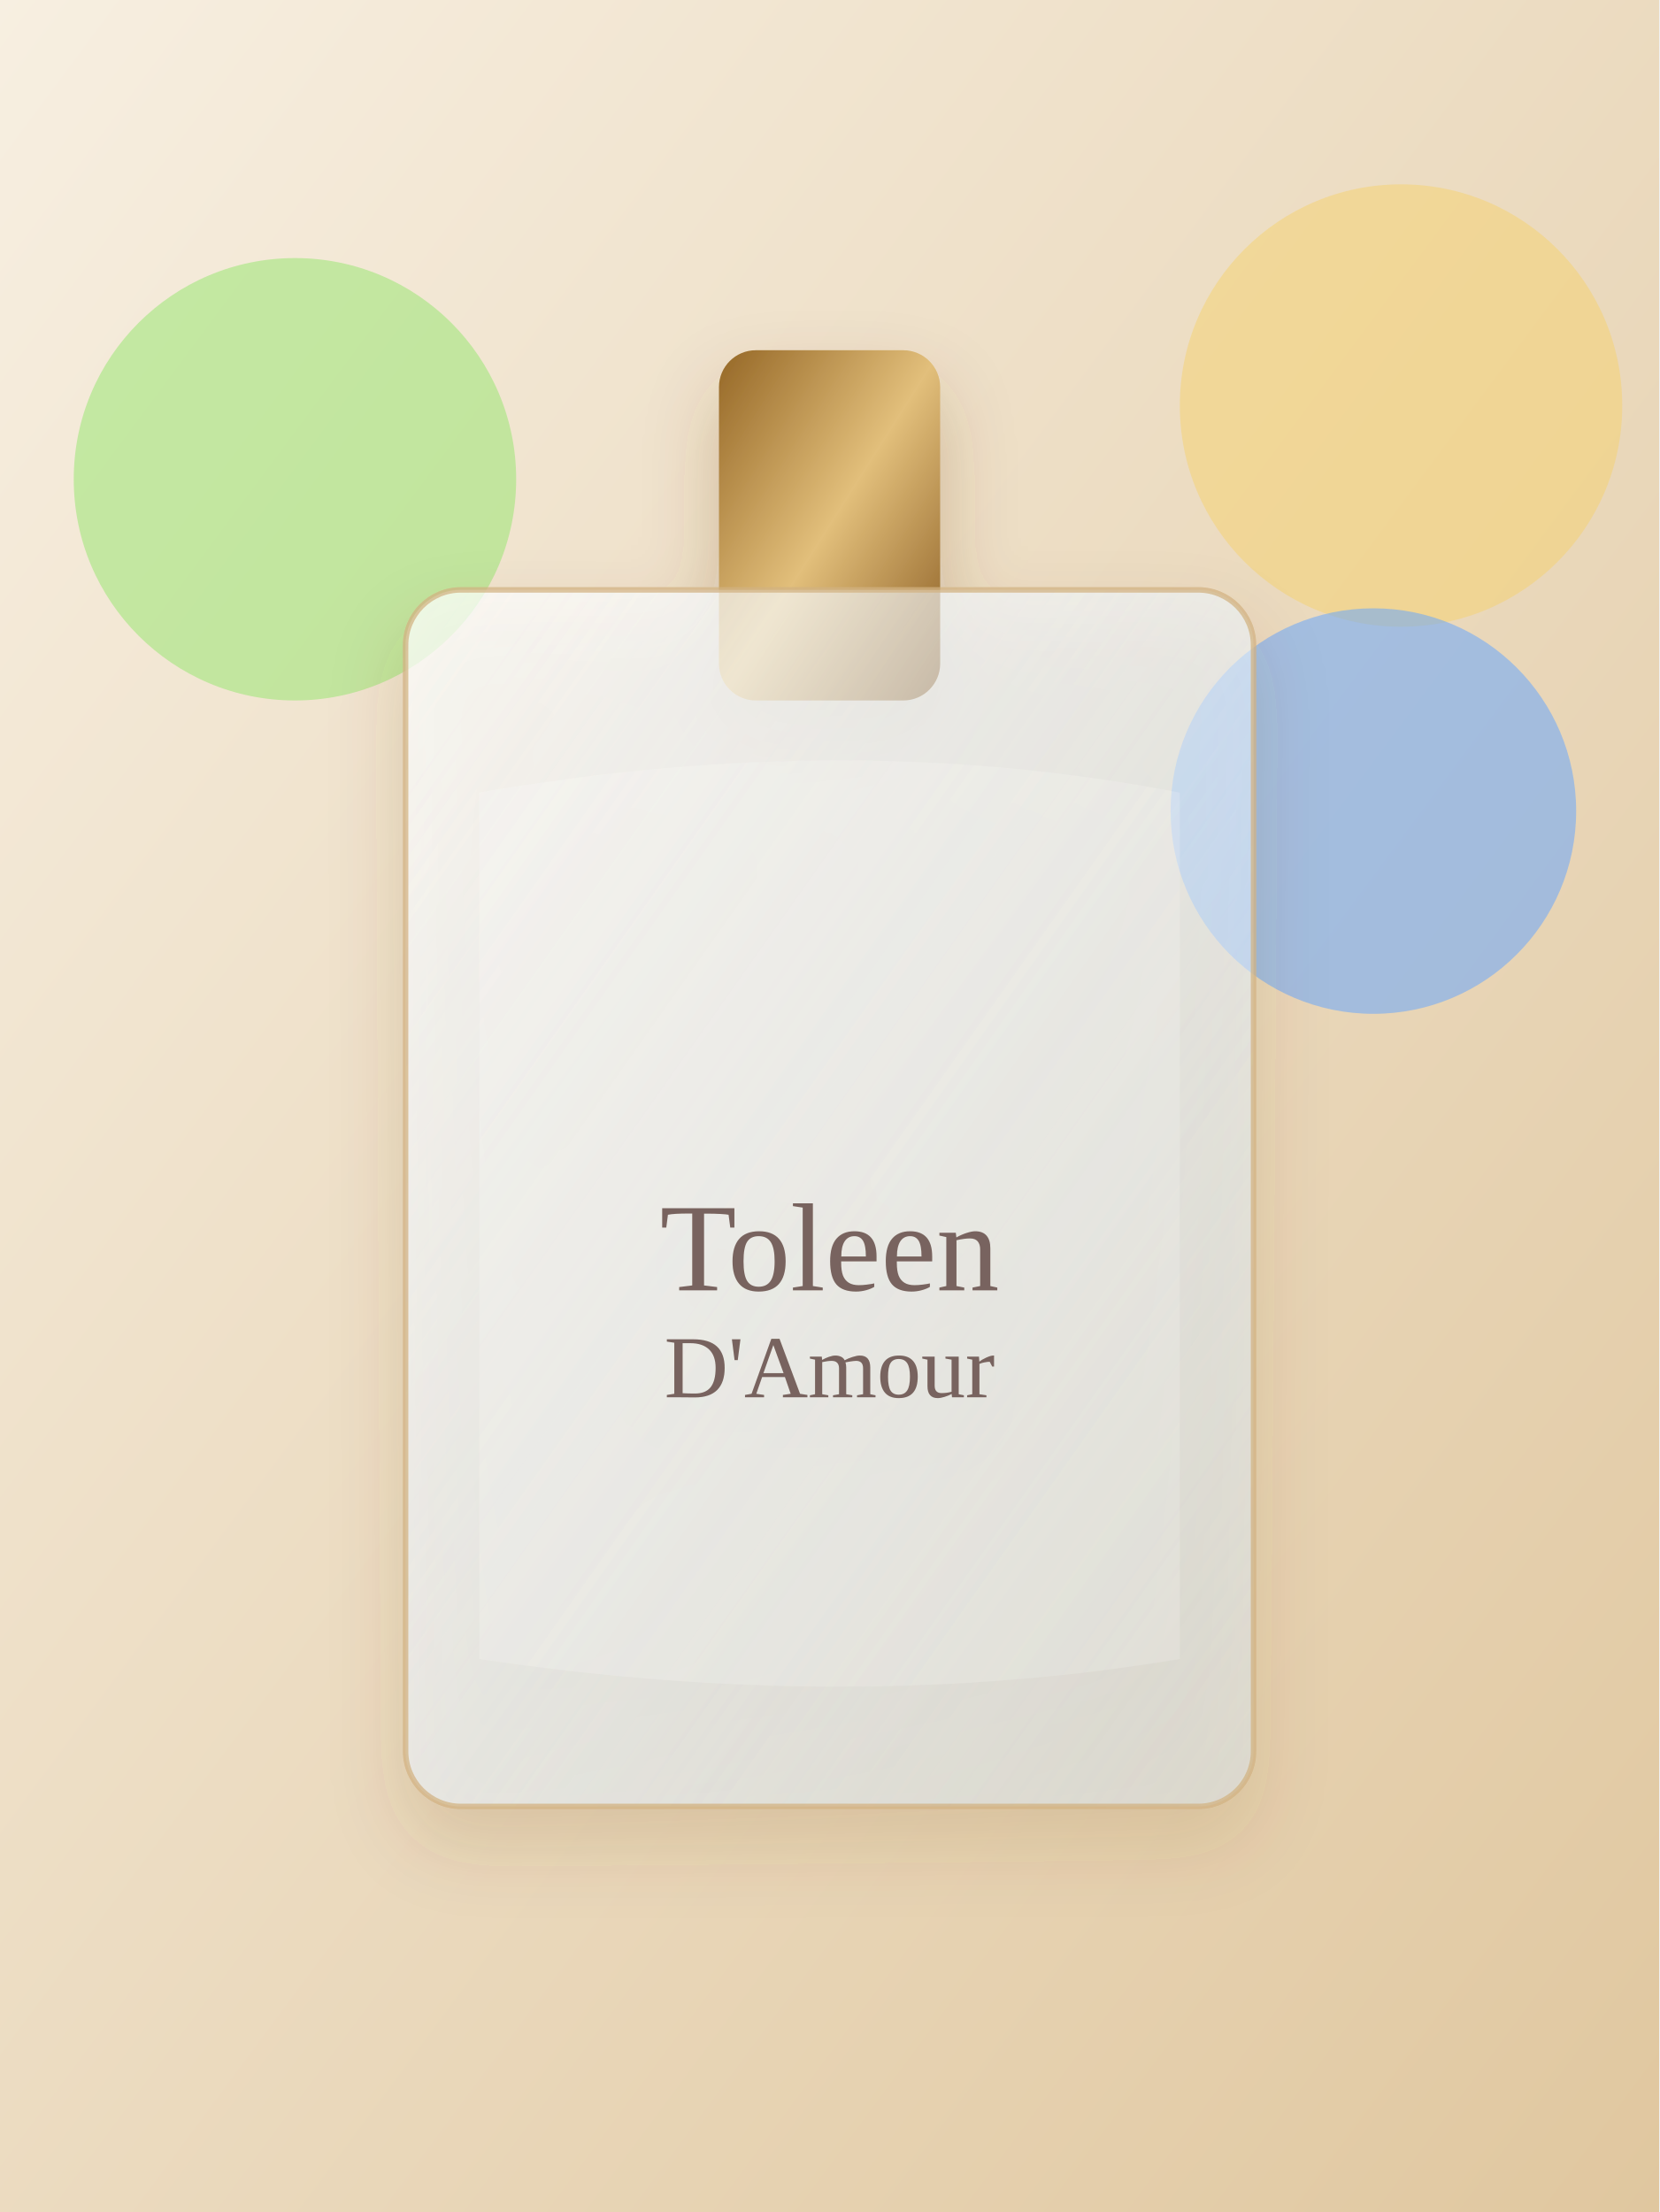
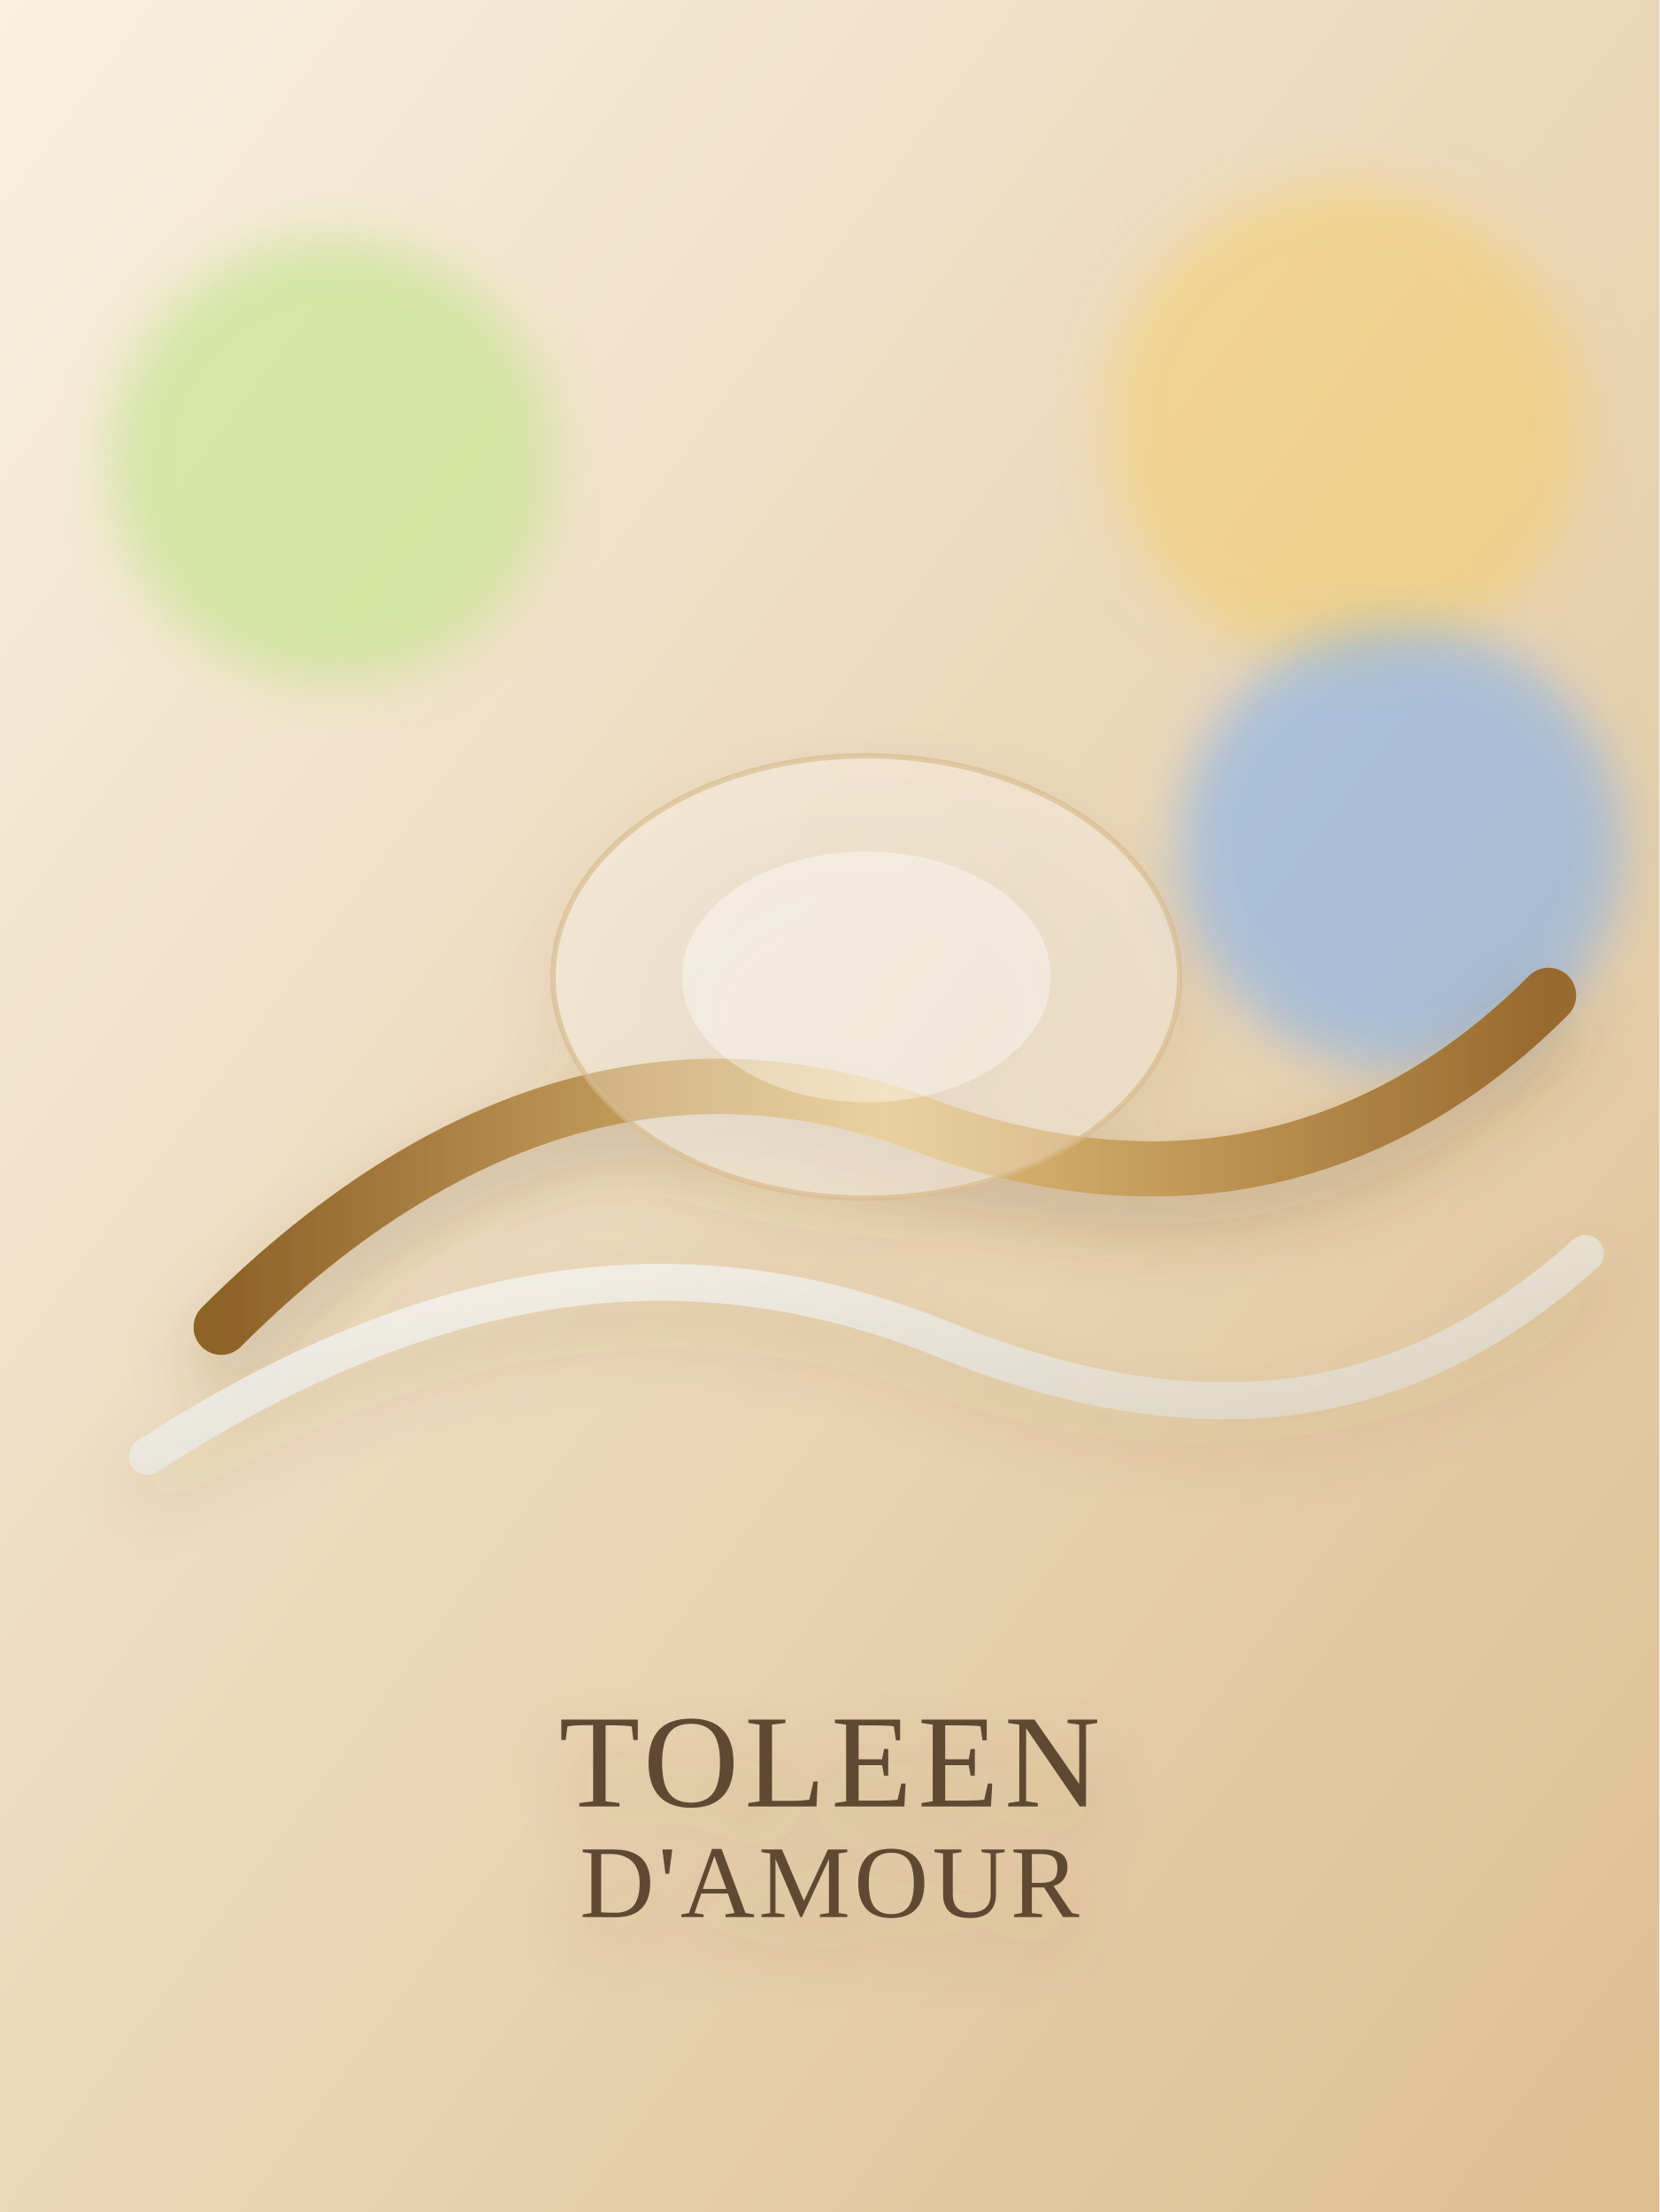
- <svg xmlns="http://www.w3.org/2000/svg" viewBox="0 0 900 1200" role="img" aria-label="Perfume detail illustration">
+ <svg xmlns="http://www.w3.org/2000/svg" viewBox="0 0 900 1200" role="img" aria-label="Abstract perfume detail artwork">
  <defs>
    <linearGradient id="bg" x1="0" y1="0" x2="1" y2="1">
-       <stop offset="0%" stop-color="#f7efe1" />
-       <stop offset="100%" stop-color="#e0c79f" />
+       <stop offset="0%" stop-color="#f8f0e1" />
+       <stop offset="100%" stop-color="#ddbe90" />
    </linearGradient>
-     <linearGradient id="cap" x1="0" y1="0" x2="1" y2="1">
-       <stop offset="0%" stop-color="#956726" />
-       <stop offset="50%" stop-color="#e2bf7b" />
-       <stop offset="100%" stop-color="#86581f" />
+     <linearGradient id="gold" x1="0" y1="0" x2="1" y2="0">
+       <stop offset="0%" stop-color="#8f6228" />
+       <stop offset="50%" stop-color="#e2be7a" />
+       <stop offset="100%" stop-color="#996a2e" />
    </linearGradient>
-     <linearGradient id="glass" x1="0" y1="0" x2="1" y2="1">
-       <stop offset="0%" stop-color="#ffffff" stop-opacity="0.72" />
-       <stop offset="100%" stop-color="#d7ecff" stop-opacity="0.4" />
+     <linearGradient id="mist" x1="0" y1="0" x2="1" y2="1">
+       <stop offset="0%" stop-color="#ffffff" stop-opacity="0.7" />
+       <stop offset="100%" stop-color="#d2e7f7" stop-opacity="0.3" />
    </linearGradient>
+     <filter id="glow">
+       <feGaussianBlur stdDeviation="14" />
+     </filter>
    <filter id="shadow" x="-30%" y="-30%" width="160%" height="170%">
-       <feDropShadow dx="0" dy="20" stdDeviation="20" flood-color="#684621" flood-opacity="0.24" />
+       <feDropShadow dx="0" dy="18" stdDeviation="18" flood-color="#61401e" flood-opacity="0.23" />
    </filter>
  </defs>
  <rect width="900" height="1200" fill="url(#bg)" />
-   <circle cx="160" cy="260" r="120" fill="#9be675" fill-opacity="0.55" />
-   <circle cx="760" cy="220" r="120" fill="#f6d26e" fill-opacity="0.5" />
-   <circle cx="745" cy="440" r="110" fill="#65a5ff" fill-opacity="0.52" />
+   <circle cx="180" cy="250" r="120" fill="#b7e575" fill-opacity="0.5" filter="url(#glow)" />
+   <circle cx="730" cy="230" r="130" fill="#f4ce67" fill-opacity="0.5" filter="url(#glow)" />
+   <circle cx="760" cy="460" r="120" fill="#66a9ff" fill-opacity="0.48" filter="url(#glow)" />
  <g filter="url(#shadow)">
-     <rect x="390" y="190" width="120" height="190" rx="20" fill="url(#cap)" />
-     <rect x="220" y="320" width="460" height="660" rx="30" fill="url(#glass)" stroke="#d1b282" stroke-opacity="0.72" stroke-width="3" />
-     <path d="M260 430 Q460 395 640 430 L640 900 Q460 930 260 900 Z" fill="#fff" fill-opacity="0.16" />
-     <text x="450" y="700" text-anchor="middle" font-family="Georgia, Times New Roman, serif" font-size="68" fill="#78645e">Toleen</text>
-     <text x="450" y="758" text-anchor="middle" font-family="Georgia, Times New Roman, serif" font-size="48" fill="#78645e">D'Amour</text>
+     <path d="M120 720 C250 590 380 565 500 610 C620 655 740 640 840 540" stroke="url(#gold)" stroke-width="30" stroke-linecap="round" fill="none" />
+     <path d="M80 790 C250 680 390 675 520 730 C650 780 760 770 860 680" stroke="url(#mist)" stroke-width="20" stroke-linecap="round" fill="none" />
+     <ellipse cx="470" cy="530" rx="170" ry="120" fill="#fff" fill-opacity="0.28" stroke="#d6b889" stroke-opacity="0.62" stroke-width="3" />
+     <ellipse cx="470" cy="530" rx="100" ry="68" fill="#fff" fill-opacity="0.36" />
+     <text x="450" y="980" text-anchor="middle" font-family="Georgia, Times New Roman, serif" font-size="72" letter-spacing="3" fill="#5f4a33">TOLEEN</text>
+     <text x="450" y="1040" text-anchor="middle" font-family="Georgia, Times New Roman, serif" font-size="56" letter-spacing="2" fill="#5f4a33">D'AMOUR</text>
  </g>
</svg>
